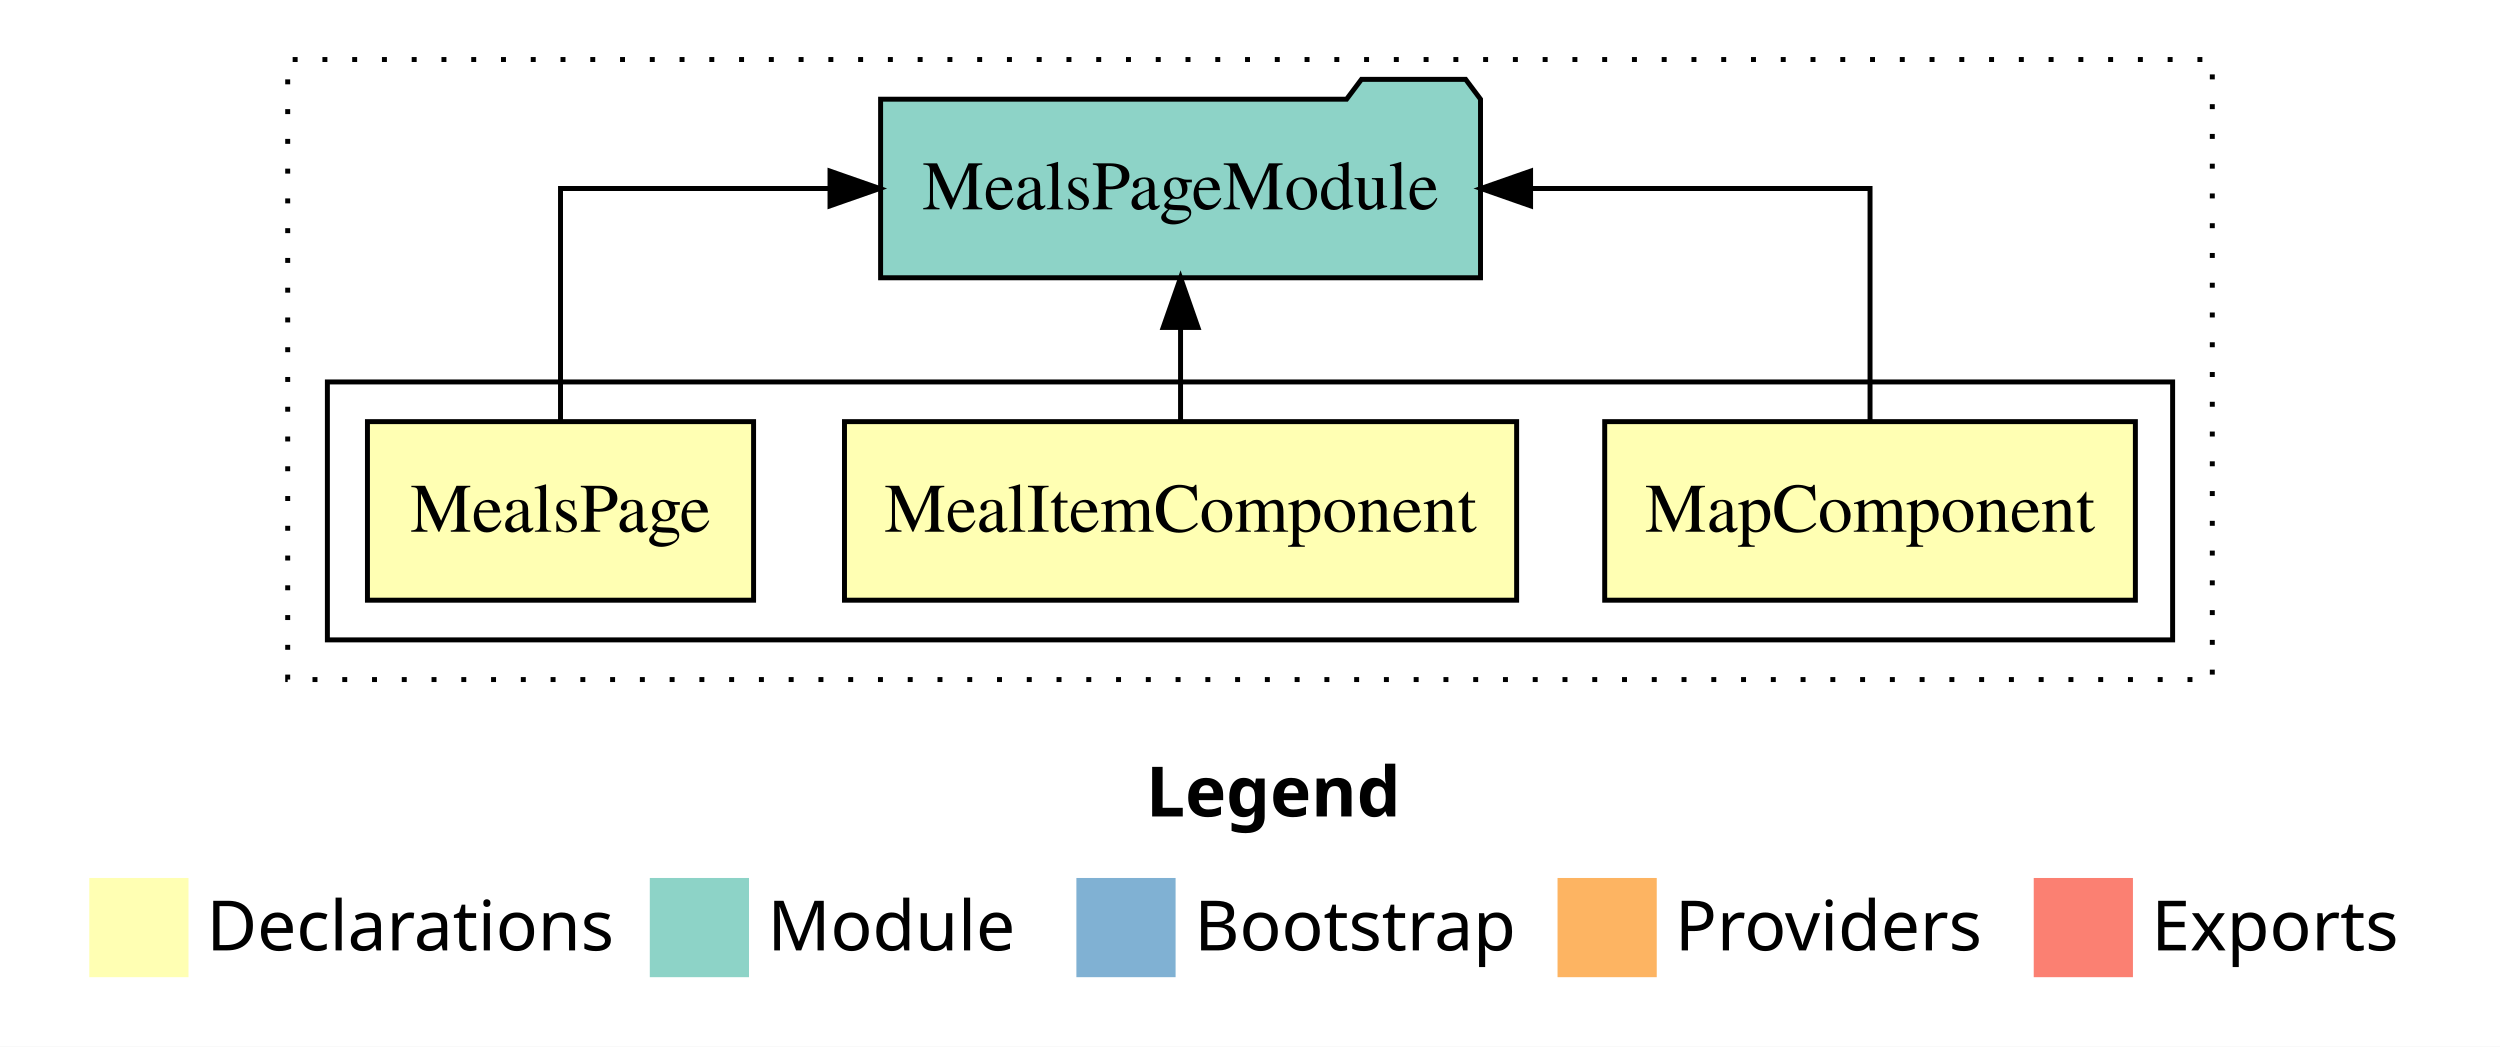
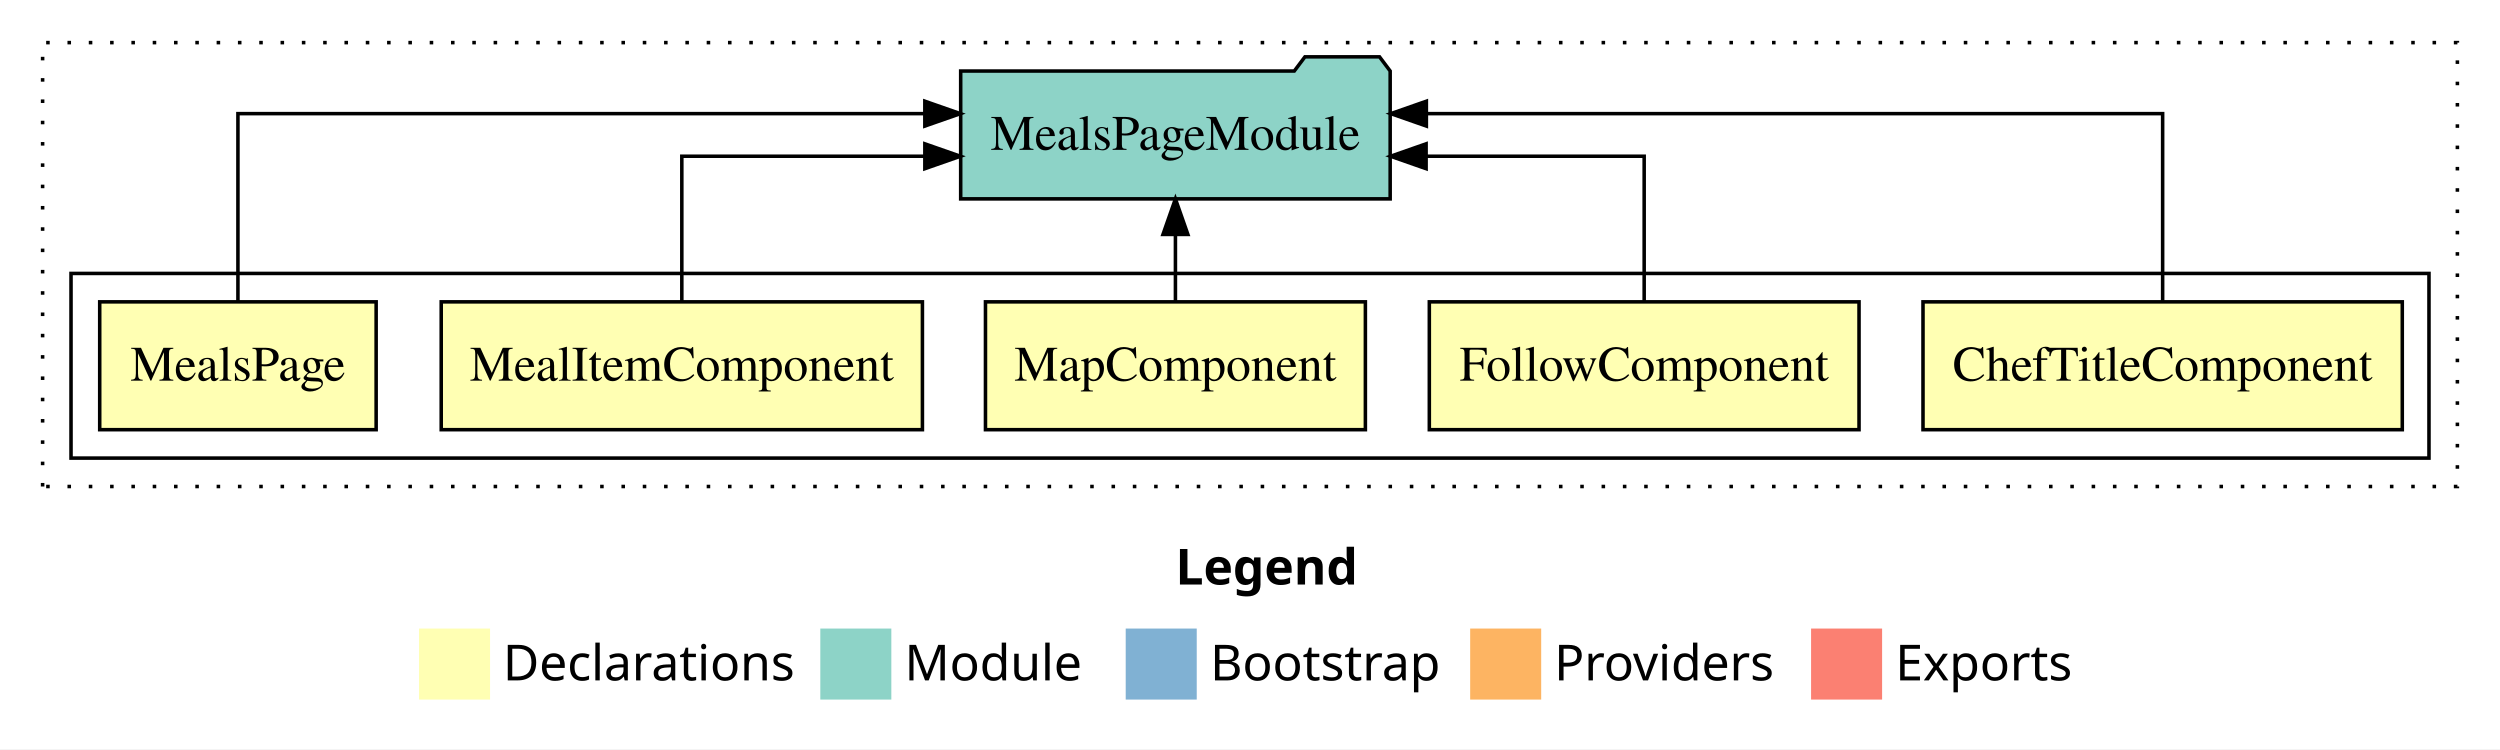
- <svg xmlns="http://www.w3.org/2000/svg" width="504pt" height="211pt" viewBox="0.00 0.00 504.00 211.00">
+ <svg xmlns="http://www.w3.org/2000/svg" width="704pt" height="211pt" viewBox="0.00 0.00 704.00 211.00">
  <g id="graph0" class="graph" transform="scale(1 1) rotate(0) translate(4 207)">
-     <polygon fill="#ffffff" stroke="transparent" points="-4,4 -4,-207 500,-207 500,4 -4,4" />
-     <text text-anchor="start" x="227.009" y="-42.4" font-family="sans-serif" font-weight="bold" font-size="14.00" fill="#000000">Legend</text>
-     <polygon fill="#ffffb3" stroke="transparent" points="14,-10 14,-30 34,-30 34,-10 14,-10" />
-     <text text-anchor="start" x="37.629" y="-15.4" font-family="sans-serif" font-size="14.00" fill="#000000">  Declarations</text>
-     <polygon fill="#8dd3c7" stroke="transparent" points="127,-10 127,-30 147,-30 147,-10 127,-10" />
-     <text text-anchor="start" x="150.725" y="-15.4" font-family="sans-serif" font-size="14.00" fill="#000000">  Module</text>
-     <polygon fill="#80b1d3" stroke="transparent" points="213,-10 213,-30 233,-30 233,-10 213,-10" />
-     <text text-anchor="start" x="236.781" y="-15.4" font-family="sans-serif" font-size="14.00" fill="#000000">  Bootstrap</text>
-     <polygon fill="#fdb462" stroke="transparent" points="310,-10 310,-30 330,-30 330,-10 310,-10" />
-     <text text-anchor="start" x="333.673" y="-15.4" font-family="sans-serif" font-size="14.00" fill="#000000">  Providers</text>
-     <polygon fill="#fb8072" stroke="transparent" points="406,-10 406,-30 426,-30 426,-10 406,-10" />
-     <text text-anchor="start" x="429.726" y="-15.4" font-family="sans-serif" font-size="14.00" fill="#000000">  Exports</text>
+     <polygon fill="#ffffff" stroke="transparent" points="-4,4 -4,-207 700,-207 700,4 -4,4" />
+     <text text-anchor="start" x="327.009" y="-42.4" font-family="sans-serif" font-weight="bold" font-size="14.00" fill="#000000">Legend</text>
+     <polygon fill="#ffffb3" stroke="transparent" points="114,-10 114,-30 134,-30 134,-10 114,-10" />
+     <text text-anchor="start" x="137.629" y="-15.4" font-family="sans-serif" font-size="14.00" fill="#000000">  Declarations</text>
+     <polygon fill="#8dd3c7" stroke="transparent" points="227,-10 227,-30 247,-30 247,-10 227,-10" />
+     <text text-anchor="start" x="250.725" y="-15.4" font-family="sans-serif" font-size="14.00" fill="#000000">  Module</text>
+     <polygon fill="#80b1d3" stroke="transparent" points="313,-10 313,-30 333,-30 333,-10 313,-10" />
+     <text text-anchor="start" x="336.781" y="-15.4" font-family="sans-serif" font-size="14.00" fill="#000000">  Bootstrap</text>
+     <polygon fill="#fdb462" stroke="transparent" points="410,-10 410,-30 430,-30 430,-10 410,-10" />
+     <text text-anchor="start" x="433.673" y="-15.4" font-family="sans-serif" font-size="14.00" fill="#000000">  Providers</text>
+     <polygon fill="#fb8072" stroke="transparent" points="506,-10 506,-30 526,-30 526,-10 506,-10" />
+     <text text-anchor="start" x="529.726" y="-15.4" font-family="sans-serif" font-size="14.00" fill="#000000">  Exports</text>
    <g id="clust1" class="cluster">
-       <polygon fill="none" stroke="#000000" stroke-dasharray="1,5" points="54,-70 54,-195 442,-195 442,-70 54,-70" />
+       <polygon fill="none" stroke="#000000" stroke-dasharray="1,5" points="8,-70 8,-195 688,-195 688,-70 8,-70" />
    </g>
    <g id="clust2" class="cluster">
-       <polygon fill="none" stroke="#000000" points="62,-78 62,-130 434,-130 434,-78 62,-78" />
+       <polygon fill="none" stroke="#000000" points="16,-78 16,-130 680,-130 680,-78 16,-78" />
    </g>
    <g id="node1" class="node">
-       <polygon fill="#ffffb3" stroke="#000000" points="426.492,-122 319.508,-122 319.508,-86 426.492,-86 426.492,-122" />
-       <text text-anchor="middle" x="373" y="-99.8" font-family="Times,serif" font-size="14.00" fill="#000000">MapComponent</text>
+       <polygon fill="#ffffb3" stroke="#000000" points="672.483,-122 537.517,-122 537.517,-86 672.483,-86 672.483,-122" />
+       <text text-anchor="middle" x="605" y="-99.8" font-family="Times,serif" font-size="14.00" fill="#000000">ChefTitleComponent</text>
+     </g>
+     <g id="node6" class="node">
+       <polygon fill="#8dd3c7" stroke="#000000" points="387.471,-187 384.471,-191 363.471,-191 360.471,-187 266.529,-187 266.529,-151 387.471,-151 387.471,-187" />
+       <text text-anchor="middle" x="327" y="-164.8" font-family="Times,serif" font-size="14.00" fill="#000000">MealsPageModule</text>
+     </g>
+     <g id="edge1" class="edge">
+       <path fill="none" stroke="#000000" d="M605,-122.284C605,-143.321 605,-175 605,-175 605,-175 397.665,-175 397.665,-175" />
+       <polygon fill="#000000" stroke="#000000" points="397.665,-171.5 387.665,-175 397.665,-178.5 397.665,-171.5" />
+     </g>
+     <g id="node2" class="node">
+       <polygon fill="#ffffb3" stroke="#000000" points="519.503,-122 398.497,-122 398.497,-86 519.503,-86 519.503,-122" />
+       <text text-anchor="middle" x="459" y="-99.8" font-family="Times,serif" font-size="14.00" fill="#000000">FollowComponent</text>
+     </g>
+     <g id="edge2" class="edge">
+       <path fill="none" stroke="#000000" d="M459,-122.022C459,-139.373 459,-163 459,-163 459,-163 397.591,-163 397.591,-163" />
+       <polygon fill="#000000" stroke="#000000" points="397.591,-159.5 387.591,-163 397.591,-166.5 397.591,-159.5" />
+     </g>
+     <g id="node3" class="node">
+       <polygon fill="#ffffb3" stroke="#000000" points="380.492,-122 273.508,-122 273.508,-86 380.492,-86 380.492,-122" />
+       <text text-anchor="middle" x="327" y="-99.8" font-family="Times,serif" font-size="14.00" fill="#000000">MapComponent</text>
+     </g>
+     <g id="edge3" class="edge">
+       <path fill="none" stroke="#000000" d="M327,-122.106C327,-122.106 327,-140.991 327,-140.991" />
+       <polygon fill="#000000" stroke="#000000" points="323.5,-140.991 327,-150.991 330.5,-140.991 323.5,-140.991" />
    </g>
    <g id="node4" class="node">
-       <polygon fill="#8dd3c7" stroke="#000000" points="294.471,-187 291.471,-191 270.471,-191 267.471,-187 173.529,-187 173.529,-151 294.471,-151 294.471,-187" />
-       <text text-anchor="middle" x="234" y="-164.8" font-family="Times,serif" font-size="14.00" fill="#000000">MealsPageModule</text>
+       <polygon fill="#ffffb3" stroke="#000000" points="255.753,-122 120.247,-122 120.247,-86 255.753,-86 255.753,-122" />
+       <text text-anchor="middle" x="188" y="-99.8" font-family="Times,serif" font-size="14.00" fill="#000000">MealItemComponent</text>
    </g>
-     <g id="edge1" class="edge">
-       <path fill="none" stroke="#000000" d="M373,-122.106C373,-141.339 373,-169 373,-169 373,-169 304.563,-169 304.563,-169" />
-       <polygon fill="#000000" stroke="#000000" points="304.563,-165.5 294.563,-169 304.563,-172.5 304.563,-165.5" />
+     <g id="edge4" class="edge">
+       <path fill="none" stroke="#000000" d="M188,-122.022C188,-139.373 188,-163 188,-163 188,-163 256.437,-163 256.437,-163" />
+       <polygon fill="#000000" stroke="#000000" points="256.437,-166.5 266.437,-163 256.437,-159.5 256.437,-166.5" />
    </g>
-     <g id="node2" class="node">
-       <polygon fill="#ffffb3" stroke="#000000" points="301.753,-122 166.247,-122 166.247,-86 301.753,-86 301.753,-122" />
-       <text text-anchor="middle" x="234" y="-99.8" font-family="Times,serif" font-size="14.00" fill="#000000">MealItemComponent</text>
+     <g id="node5" class="node">
+       <polygon fill="#ffffb3" stroke="#000000" points="101.922,-122 24.078,-122 24.078,-86 101.922,-86 101.922,-122" />
+       <text text-anchor="middle" x="63" y="-99.8" font-family="Times,serif" font-size="14.00" fill="#000000">MealsPage</text>
    </g>
-     <g id="edge2" class="edge">
-       <path fill="none" stroke="#000000" d="M234,-122.106C234,-122.106 234,-140.991 234,-140.991" />
-       <polygon fill="#000000" stroke="#000000" points="230.5,-140.991 234,-150.991 237.5,-140.991 230.5,-140.991" />
-     </g>
-     <g id="node3" class="node">
-       <polygon fill="#ffffb3" stroke="#000000" points="147.922,-122 70.078,-122 70.078,-86 147.922,-86 147.922,-122" />
-       <text text-anchor="middle" x="109" y="-99.8" font-family="Times,serif" font-size="14.00" fill="#000000">MealsPage</text>
-     </g>
-     <g id="edge3" class="edge">
-       <path fill="none" stroke="#000000" d="M109,-122.106C109,-141.339 109,-169 109,-169 109,-169 163.331,-169 163.331,-169" />
-       <polygon fill="#000000" stroke="#000000" points="163.331,-172.5 173.331,-169 163.331,-165.5 163.331,-172.5" />
+     <g id="edge5" class="edge">
+       <path fill="none" stroke="#000000" d="M63,-122.284C63,-143.321 63,-175 63,-175 63,-175 256.433,-175 256.433,-175" />
+       <polygon fill="#000000" stroke="#000000" points="256.433,-178.5 266.433,-175 256.433,-171.5 256.433,-178.5" />
    </g>
  </g>
</svg>
